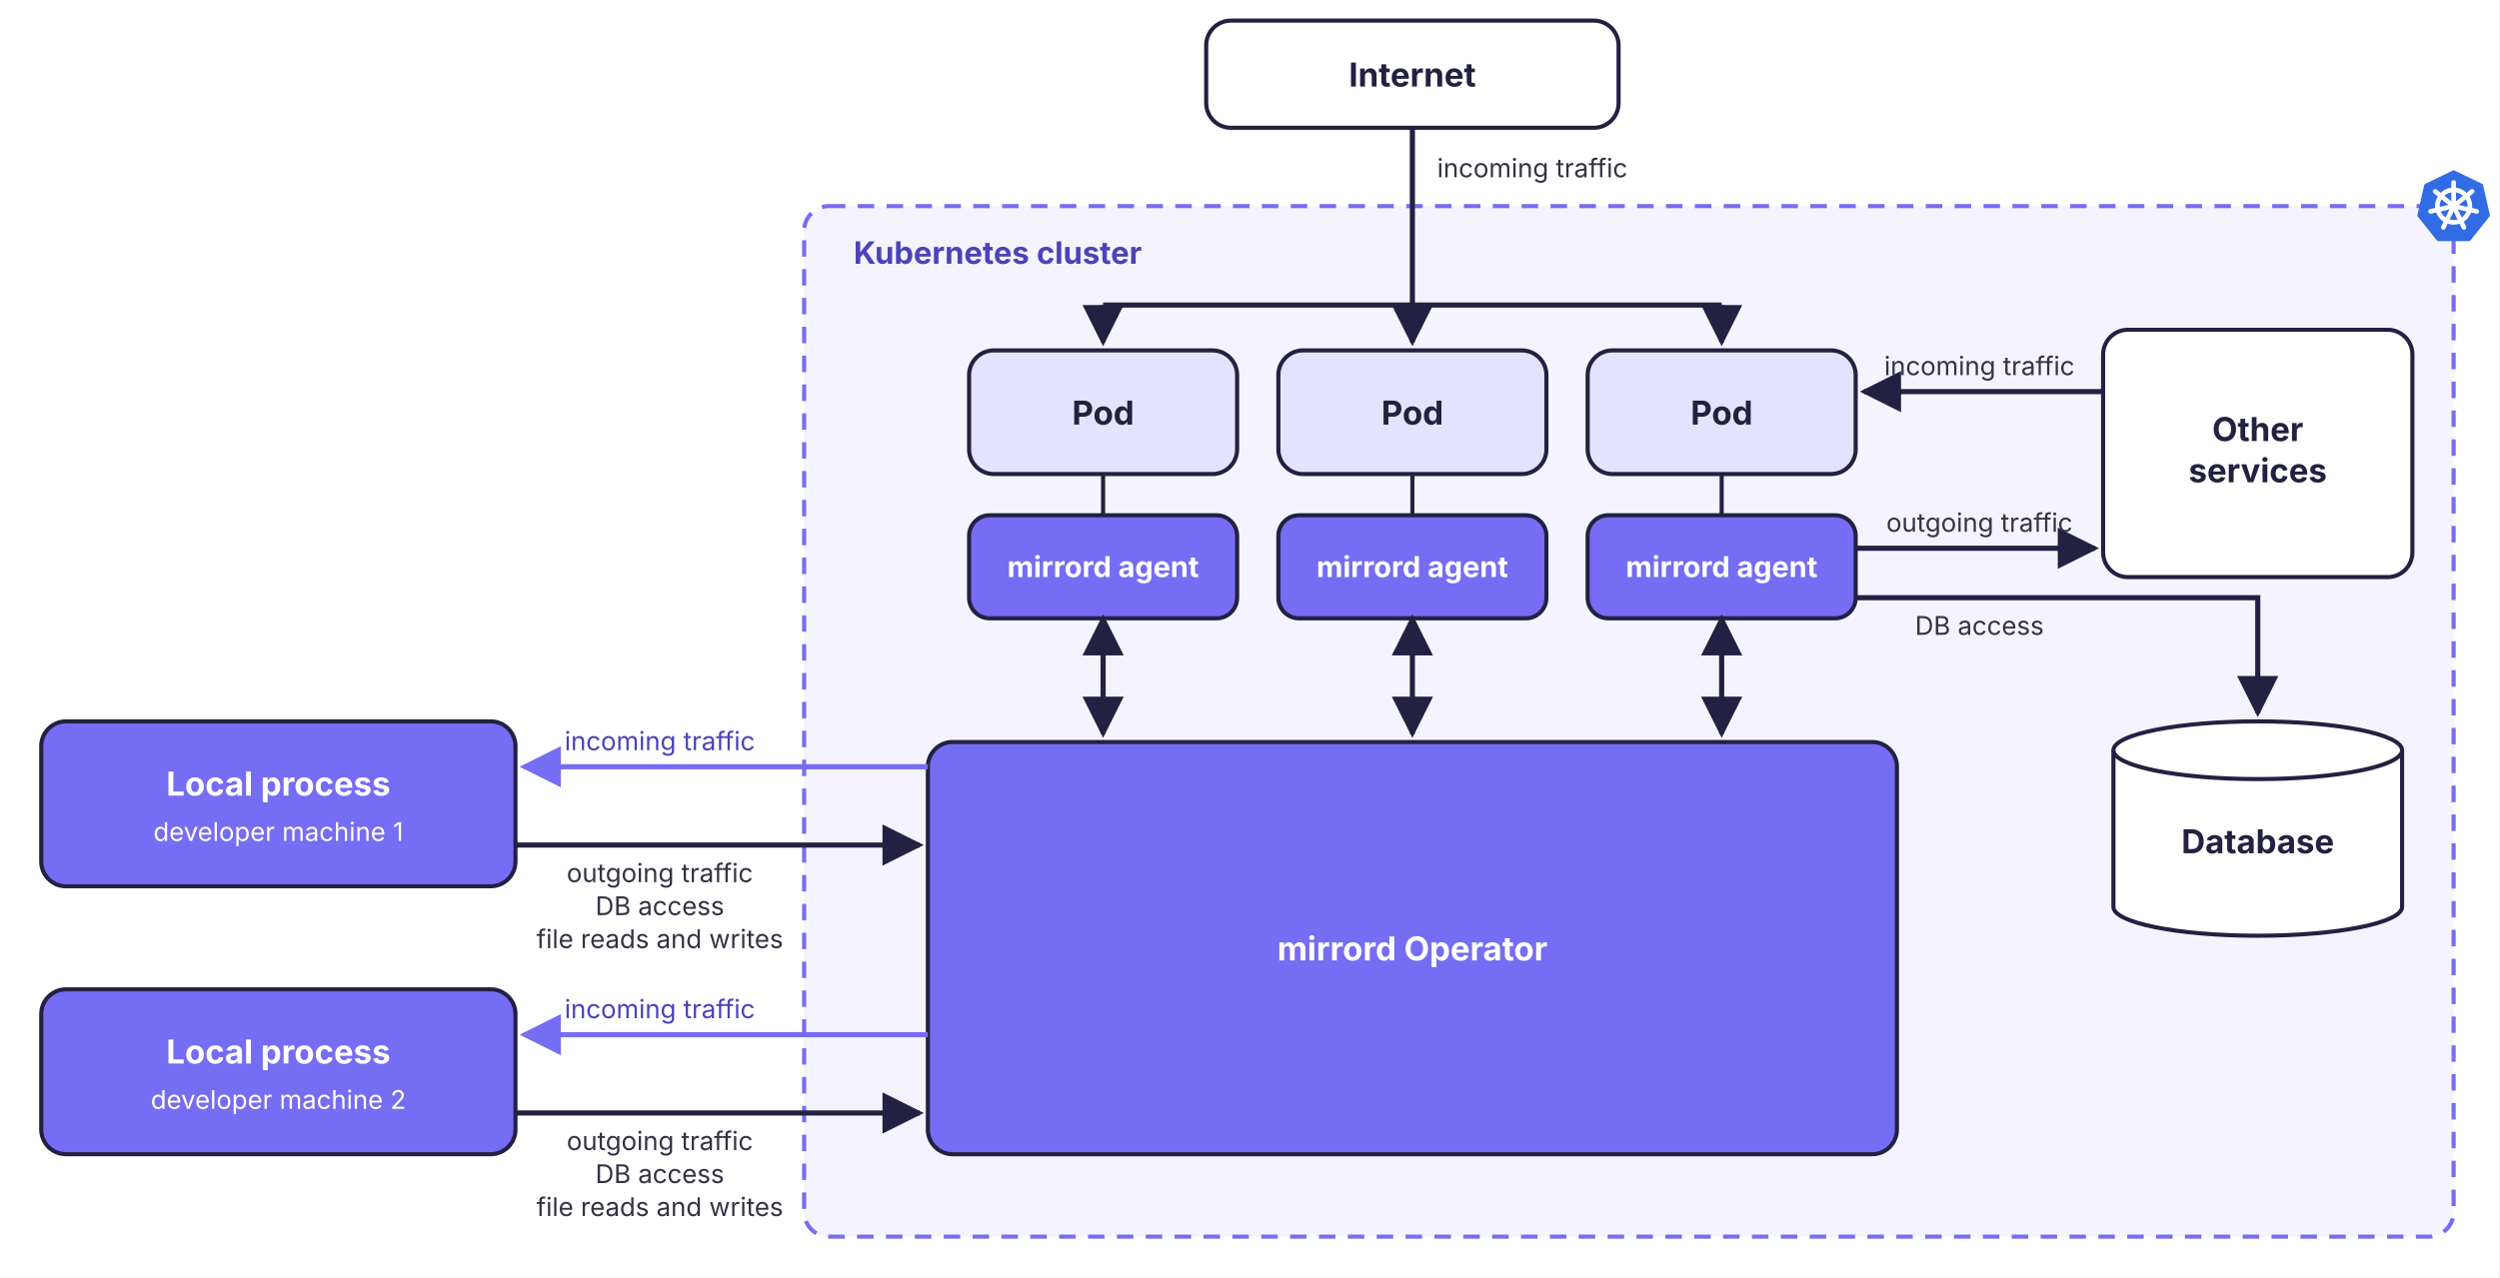
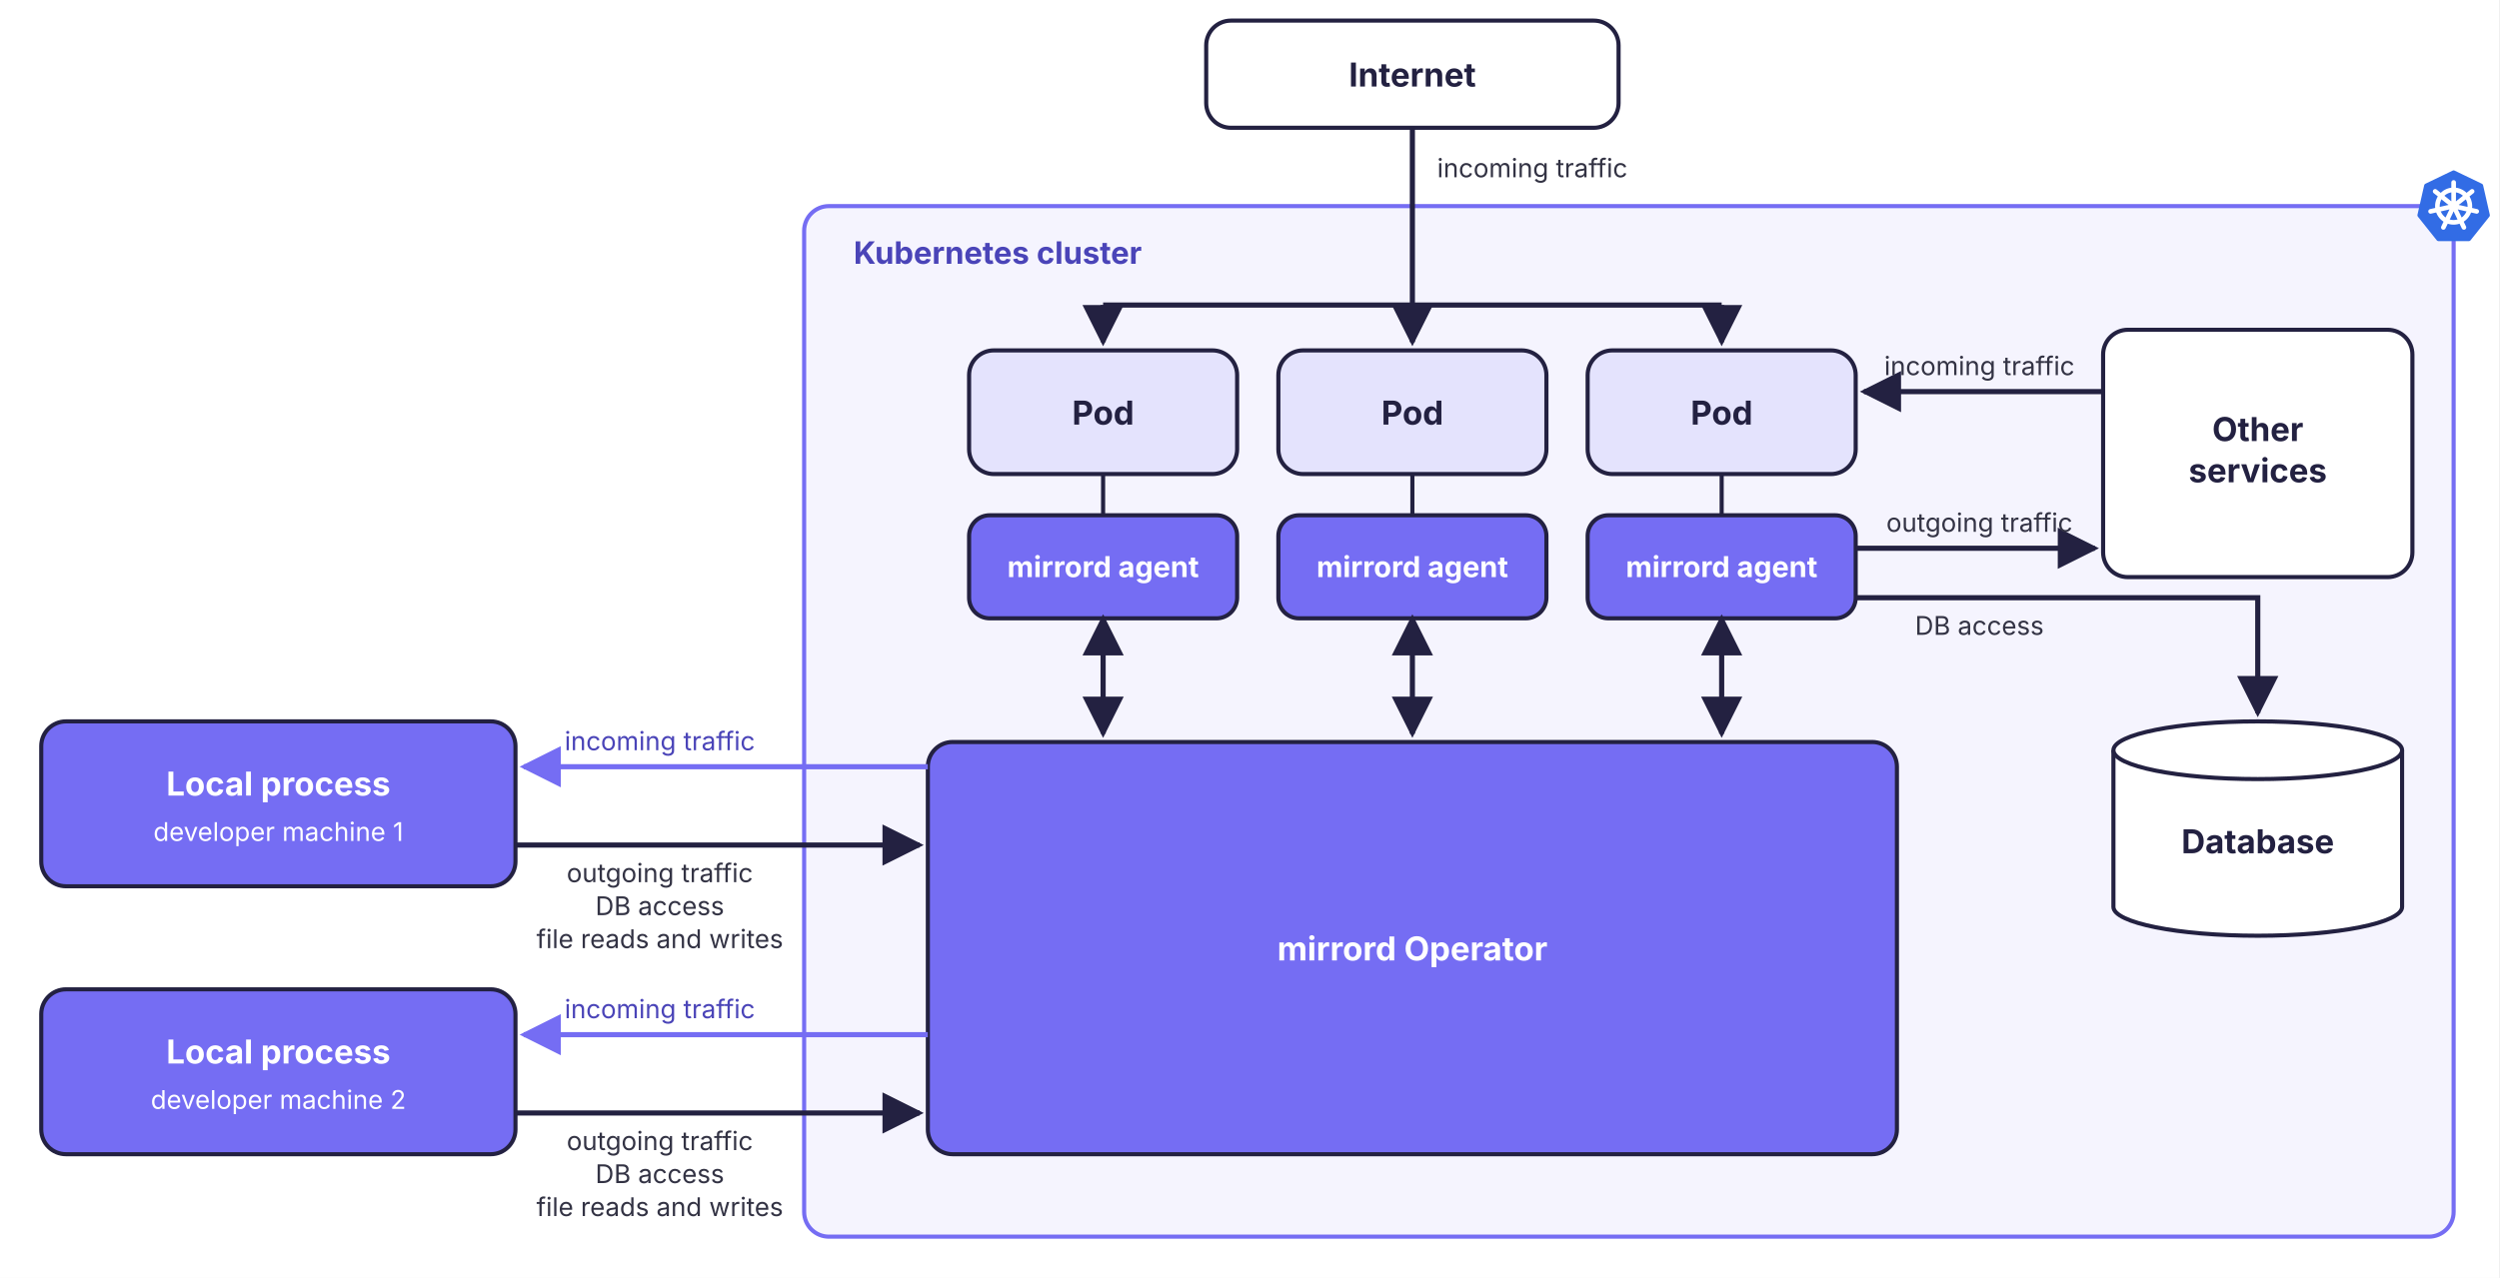
<svg xmlns="http://www.w3.org/2000/svg" viewBox="0 0 1212 620" width="1212" height="620" font-family="Inter, Helvetica, Arial, sans-serif" role="img" aria-labelledby="t d">
  <defs>
    <marker id="arrow" viewBox="0 0 10 10" refX="9" refY="5" markerWidth="8" markerHeight="8" orient="auto-start-reverse">
      <path d="M0 0 L10 5 L0 10 z" fill="#232141" />
    </marker>
    <marker id="arrow-purple" viewBox="0 0 10 10" refX="9" refY="5" markerWidth="8" markerHeight="8" orient="auto-start-reverse">
      <path d="M0 0 L10 5 L0 10 z" fill="#756DF3" />
    </marker>
    <symbol id="k8s" viewBox="0 0 32 32">
      <polygon points="16.00,1.60 27.73,7.25 30.62,19.94 22.51,30.11 9.49,30.11 1.38,19.94 4.27,7.25" fill="#326CE5" stroke="#326CE5" stroke-width="2" stroke-linejoin="round" />
      <g fill="none" stroke="#ffffff" stroke-width="2" stroke-linecap="round">
        <circle cx="16" cy="16" r="7" />
        <line x1="16.00" y1="13.40" x2="16.00" y2="5.80" />
        <line x1="18.03" y1="14.38" x2="23.97" y2="9.64" />
        <line x1="18.53" y1="16.58" x2="25.94" y2="18.27" />
        <line x1="17.13" y1="18.34" x2="20.43" y2="25.19" />
        <line x1="14.87" y1="18.34" x2="11.57" y2="25.19" />
        <line x1="13.47" y1="16.58" x2="6.06" y2="18.27" />
        <line x1="13.97" y1="14.38" x2="8.03" y2="9.64" />
      </g>
      <circle cx="16" cy="16" r="2.4" fill="#ffffff" />
    </symbol>
  </defs>
  <rect x="0" y="0" width="1212" height="620" fill="#ffffff" />
-   <rect x="390" y="100" width="800" height="500" rx="12" fill="#F5F4FE" stroke="#756DF3" stroke-width="2" stroke-dasharray="8 6" />
+   <rect x="390" y="100" width="800" height="500" rx="12" fill="#F5F4FE" stroke="#756DF3" stroke-width="2" />
  <text x="414" y="128" font-size="15" font-weight="700" fill="#4a44b8">Kubernetes cluster</text>
  <rect x="585" y="10" width="200" height="52" rx="12" fill="#ffffff" stroke="#232141" stroke-width="2" />
  <text x="685" y="42" font-size="16" font-weight="700" fill="#232141" text-anchor="middle">Internet</text>
  <polyline points="685,62 685,148" fill="none" stroke="#232141" stroke-width="2.5" />
  <text x="697" y="86" font-size="12.5" fill="#333344">incoming traffic</text>
  <polyline points="535,148 835,148" fill="none" stroke="#232141" stroke-width="2.5" />
  <line x1="535" y1="148" x2="535" y2="166" stroke="#232141" stroke-width="2.5" marker-end="url(#arrow)" />
  <line x1="685" y1="148" x2="685" y2="166" stroke="#232141" stroke-width="2.5" marker-end="url(#arrow)" />
  <line x1="835" y1="148" x2="835" y2="166" stroke="#232141" stroke-width="2.5" marker-end="url(#arrow)" />
  <rect x="470" y="170" width="130" height="60" rx="12" fill="#E4E3FD" stroke="#232141" stroke-width="2" />
  <text x="535" y="206" font-size="16" font-weight="700" fill="#232141" text-anchor="middle">Pod</text>
  <line x1="535" y1="230" x2="535" y2="250" stroke="#232141" stroke-width="2" />
  <rect x="470" y="250" width="130" height="50" rx="10" fill="#756DF3" stroke="#232141" stroke-width="2" />
  <text x="535" y="280" font-size="14" font-weight="700" fill="#ffffff" text-anchor="middle">mirrord agent</text>
  <rect x="620" y="170" width="130" height="60" rx="12" fill="#E4E3FD" stroke="#232141" stroke-width="2" />
  <text x="685" y="206" font-size="16" font-weight="700" fill="#232141" text-anchor="middle">Pod</text>
  <line x1="685" y1="230" x2="685" y2="250" stroke="#232141" stroke-width="2" />
  <rect x="620" y="250" width="130" height="50" rx="10" fill="#756DF3" stroke="#232141" stroke-width="2" />
  <text x="685" y="280" font-size="14" font-weight="700" fill="#ffffff" text-anchor="middle">mirrord agent</text>
  <rect x="770" y="170" width="130" height="60" rx="12" fill="#E4E3FD" stroke="#232141" stroke-width="2" />
  <text x="835" y="206" font-size="16" font-weight="700" fill="#232141" text-anchor="middle">Pod</text>
  <line x1="835" y1="230" x2="835" y2="250" stroke="#232141" stroke-width="2" />
  <rect x="770" y="250" width="130" height="50" rx="10" fill="#756DF3" stroke="#232141" stroke-width="2" />
  <text x="835" y="280" font-size="14" font-weight="700" fill="#ffffff" text-anchor="middle">mirrord agent</text>
  <line x1="535" y1="300" x2="535" y2="356" stroke="#232141" stroke-width="2.5" marker-start="url(#arrow)" marker-end="url(#arrow)" />
  <line x1="685" y1="300" x2="685" y2="356" stroke="#232141" stroke-width="2.5" marker-start="url(#arrow)" marker-end="url(#arrow)" />
  <line x1="835" y1="300" x2="835" y2="356" stroke="#232141" stroke-width="2.5" marker-start="url(#arrow)" marker-end="url(#arrow)" />
  <rect x="450" y="360" width="470" height="200" rx="12" fill="#756DF3" stroke="#232141" stroke-width="2" />
  <text x="685" y="466" font-size="16" font-weight="700" fill="#ffffff" text-anchor="middle">mirrord Operator</text>
  <rect x="20" y="350" width="230" height="80" rx="12" fill="#756DF3" stroke="#232141" stroke-width="2" />
  <text x="135" y="386" font-size="16" font-weight="700" fill="#ffffff" text-anchor="middle">Local process</text>
  <text x="135" y="408" font-size="12.5" fill="#ffffff" text-anchor="middle">developer machine 1</text>
  <line x1="450" y1="372" x2="254" y2="372" stroke="#756DF3" stroke-width="2.5" marker-end="url(#arrow-purple)" />
  <text x="320" y="364" font-size="12.5" fill="#4a44b8" text-anchor="middle">incoming traffic</text>
  <line x1="250" y1="410" x2="446" y2="410" stroke="#232141" stroke-width="2.5" marker-end="url(#arrow)" />
  <text x="320" y="428" font-size="12.5" fill="#333344" text-anchor="middle">outgoing traffic</text>
  <text x="320" y="444" font-size="12.5" fill="#333344" text-anchor="middle">DB access</text>
  <text x="320" y="460" font-size="12.5" fill="#333344" text-anchor="middle">file reads and writes</text>
  <rect x="20" y="480" width="230" height="80" rx="12" fill="#756DF3" stroke="#232141" stroke-width="2" />
  <text x="135" y="516" font-size="16" font-weight="700" fill="#ffffff" text-anchor="middle">Local process</text>
  <text x="135" y="538" font-size="12.5" fill="#ffffff" text-anchor="middle">developer machine 2</text>
  <line x1="450" y1="502" x2="254" y2="502" stroke="#756DF3" stroke-width="2.5" marker-end="url(#arrow-purple)" />
  <text x="320" y="494" font-size="12.5" fill="#4a44b8" text-anchor="middle">incoming traffic</text>
  <line x1="250" y1="540" x2="446" y2="540" stroke="#232141" stroke-width="2.5" marker-end="url(#arrow)" />
  <text x="320" y="558" font-size="12.5" fill="#333344" text-anchor="middle">outgoing traffic</text>
  <text x="320" y="574" font-size="12.5" fill="#333344" text-anchor="middle">DB access</text>
  <text x="320" y="590" font-size="12.5" fill="#333344" text-anchor="middle">file reads and writes</text>
  <rect x="1020" y="160" width="150" height="120" rx="12" fill="#ffffff" stroke="#232141" stroke-width="2" />
  <text x="1095" y="214" font-size="16" font-weight="700" fill="#232141" text-anchor="middle">Other</text>
  <text x="1095" y="234" font-size="16" font-weight="700" fill="#232141" text-anchor="middle">services</text>
  <line x1="1020" y1="190" x2="904" y2="190" stroke="#232141" stroke-width="2.5" marker-end="url(#arrow)" />
  <text x="960" y="182" font-size="12.5" fill="#333344" text-anchor="middle">incoming traffic</text>
  <line x1="900" y1="266" x2="1016" y2="266" stroke="#232141" stroke-width="2.5" marker-end="url(#arrow)" />
  <text x="960" y="258" font-size="12.5" fill="#333344" text-anchor="middle">outgoing traffic</text>
  <polyline points="900,290 1095,290 1095,346" fill="none" stroke="#232141" stroke-width="2.5" marker-end="url(#arrow)" />
  <text x="960" y="308" font-size="12.5" fill="#333344" text-anchor="middle">DB access</text>
  <path d="M1025 364 L1025 440 A70 14 0 0 0 1165 440 L1165 364" fill="#ffffff" stroke="#232141" stroke-width="2" />
  <ellipse cx="1095" cy="364" rx="70" ry="14" fill="#ffffff" stroke="#232141" stroke-width="2" />
  <text x="1095" y="414" font-size="16" font-weight="700" fill="#232141" text-anchor="middle">Database</text>
  <use href="#k8s" x="1172" y="82" width="36" height="36" />
</svg>
